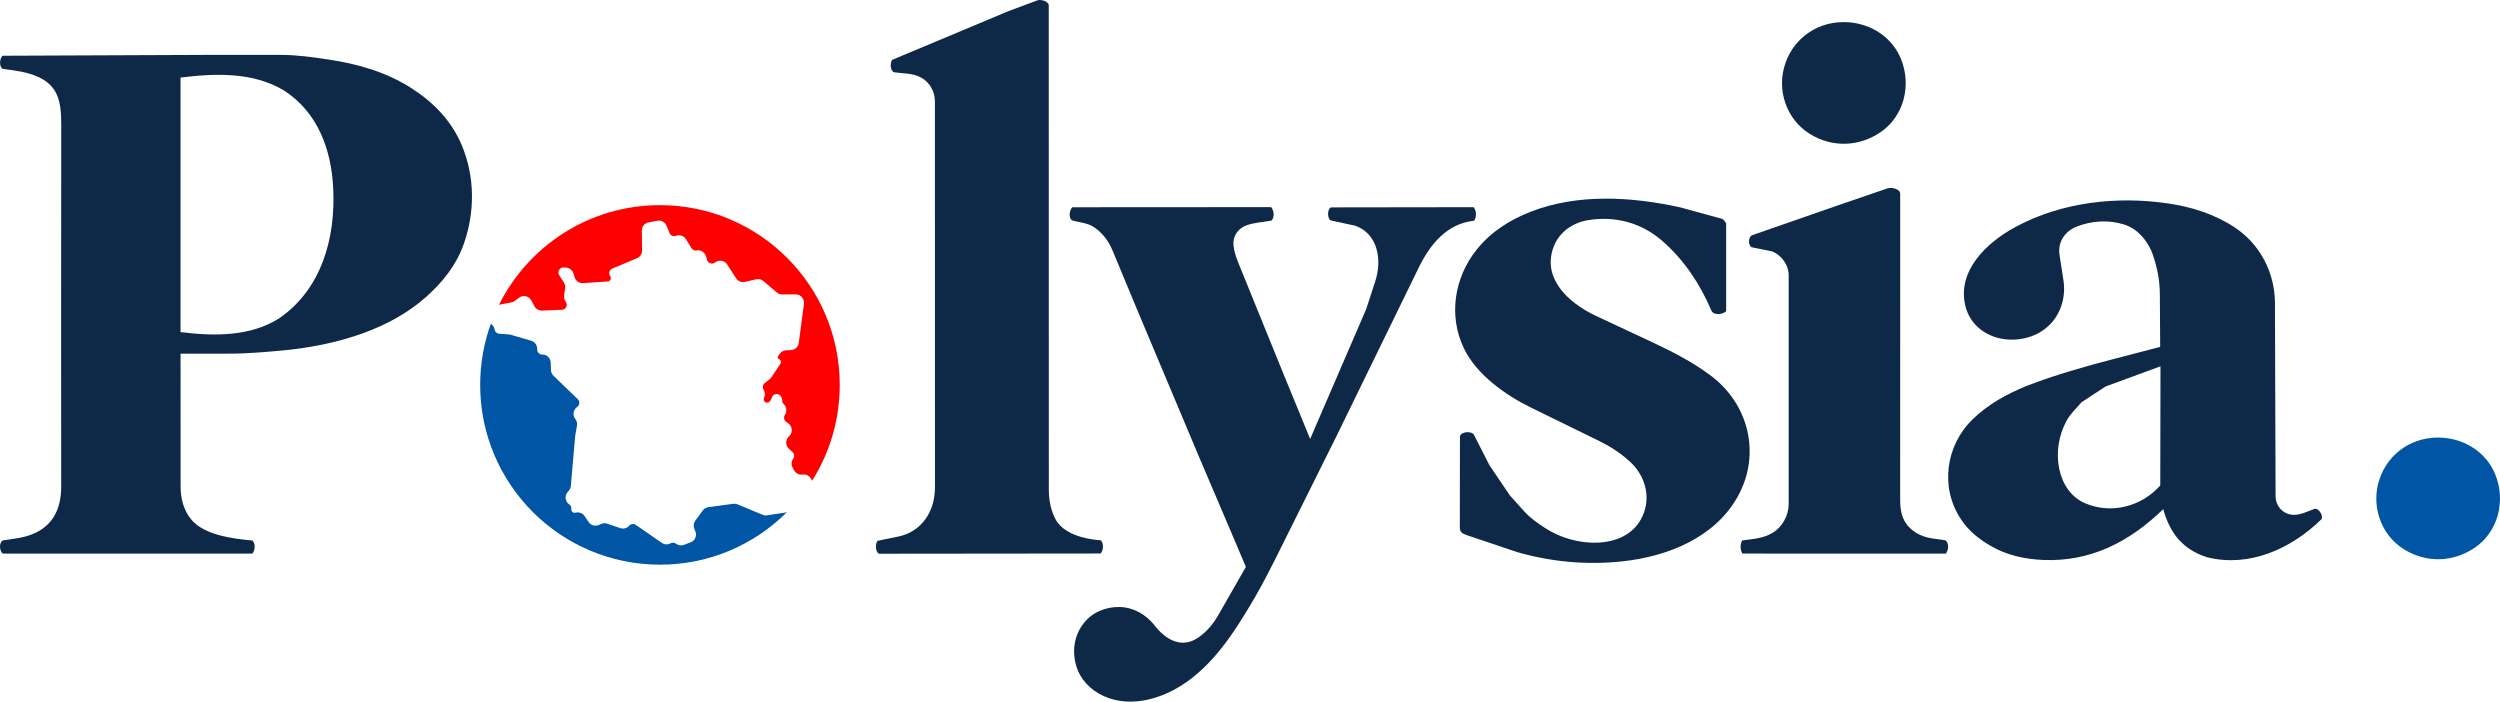
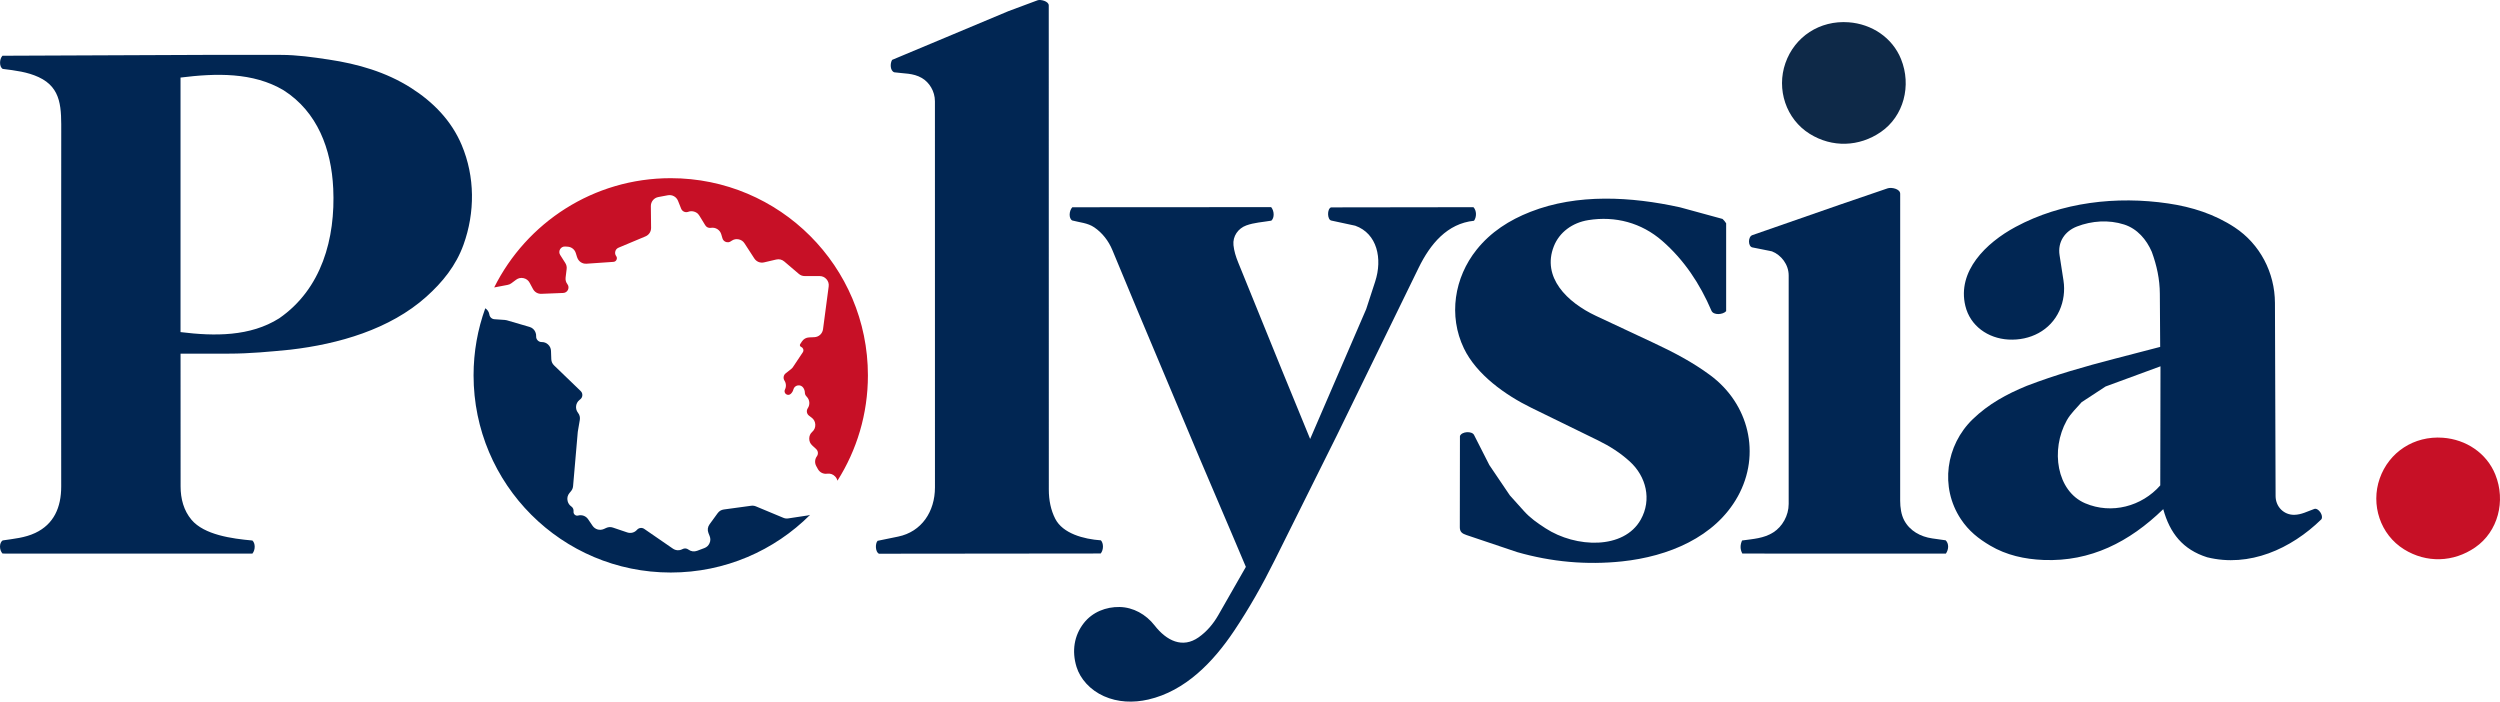
<svg xmlns="http://www.w3.org/2000/svg" width="2265.26" height="635.75" data-name="Calque 1" viewBox="0 0 2265.26 635.75">
-   <g fill="#0e2948">
-     <path d="M173.51 470.96c11.5 13.66 36.46 17.11 55.18 18.8 2.7 2.36 2.87 8.39.02 11.86L2.3 501.59c-3.03-3.21-3.14-9.71.1-11.91 10.2-1.53 20.1-2.34 29.51-6.76 16.89-7.92 23.57-23.2 23.55-42.14l-.08-143.72.11-176.58c.01-21.65.93-40.7-20.51-50.61-10.19-4.71-20.97-5.97-32.46-7.43-3.22-1.71-3.26-8.76-.3-11.93l182.61-.77h69.6c14.81 0 28.77 2.04 43.45 4.23 26.35 3.94 51.86 11.29 74.36 25.56 20.21 12.82 36.78 29.72 46.1 51.87 12.11 28.77 12.17 61.07 1.65 90.3-6.81 18.92-18.93 33.98-33.77 47.24-32.98 29.48-79.39 42.81-123.09 47.9-18.65 1.83-36.72 3.58-55.55 3.59l-43.98.03.04 120.32c0 11.17 2.83 21.81 9.87 30.17Zm128.42-300.28c-1.65-35.48-14.27-69.3-44.86-88.83-27.76-16.57-61.59-15.54-93.49-11.57v230.64c30.78 3.8 63.06 4.14 89.41-12.5 38.38-26.53 51.07-72.18 48.95-117.73ZM1776.7 470.31c-19.08-28.85-13.67-66.89 10.92-90.57 14.2-13.68 30.57-22.64 48.88-30.14 26.06-10.01 52.27-17.43 79.33-24.47l41.52-10.8-.31-48.16c-.08-13.32-2.79-25.63-7.3-38-4.82-11.13-13.12-20.91-25.05-24.74-13.95-4.49-29.39-3.37-42.72 1.79-11.15 4.31-17.62 14.14-15.8 25.94l3.55 22.94c1.44 9.31.17 18.88-3.64 27.31-8.2 18.15-26.74 27.4-46.37 26.25-18.37-1.08-34.53-12.29-38.91-30.53-7.54-31.41 18.66-57.06 45.48-71.5 41.77-22.5 91.5-28.18 138.34-21.28 21.65 3.19 42.03 9.7 60.26 21.71 22.89 15.08 36.37 40.93 36.46 68.48l.58 174.9c.03 9.85 7.6 17.17 16.88 17.04 6.51-.09 12.02-3.14 18.17-5.32 3.7-1.31 8.75 6.13 6.4 9.42-27.42 26.81-65.32 43.82-103.46 34.37-22.01-6.96-33.8-21.79-39.78-43.61-30.7 29.8-65.91 47.74-108.43 46.05-17.17-.68-33.66-4.33-48.35-13-10.58-6.24-19.45-13.21-26.64-24.07Zm112.76-14.26c23.88 10.15 51.23 2.81 67.97-16.22l.19-107.92-49.73 18.28-21.7 14.21c-4.65 5.44-9.92 10.15-13.49 16.54-14.86 26.62-9.21 64.07 16.76 75.12ZM795.21 490.03l18.59-3.82c21.36-4.39 33.37-22.76 33.37-44.54l-.03-349.9c0-9.06-5.05-17.14-11.83-21.09-7.93-4.63-16.41-3.92-25.02-5.17-3.75-1.34-3.94-7.94-1.94-11.25l105.42-44.17L940.19.25c2.56-.95 10.09.78 10.09 4.68l.06 438.71c0 9.5 1.77 18.5 5.82 26.42 6.87 13.41 25.75 18.44 41.37 19.54 2.46 2.66 2.59 8.48-.17 11.92l-200.86.21c-3.27-1.27-3.74-9.03-1.3-11.7Z" />
-     <path d="m1210.95 395.28-55.92 112.32c-11.15 22.4-23.02 43.42-36.84 64.07-18.83 28.14-44.15 54.45-77.66 62.17-13.76 3.17-27.78 2.55-40.26-3.02s-21.47-15.68-24.82-26.53c-4.44-14.4-2.16-28.51 6.59-39.69 7.85-10.04 20.15-14.83 32.5-14.59 12.28.25 23.8 6.62 31.66 16.72 10.8 13.88 25.29 21.04 39.92 10.72 7.35-5.19 13.22-12.1 17.77-20.05l25-43.74-12.96-30.58-29.28-68.65-55.86-132.84-22.9-55.07c-3.45-8.29-9.07-15.55-16.38-20.52-5.98-4.07-13.07-4.38-19.98-6.24-3.29-1.87-2.9-8.71.09-11.97l180.19-.11c2.97 3.64 2.98 9.87.14 12.26-7.92 1.36-15.49 1.69-22.74 4.34s-12.4 9.68-11.56 17.86c.54 5.23 2.12 10.37 4.2 15.48l39.76 97.89 13.37 32.6 12.15 29.65 50.78-117.66 8.15-25.01c6.72-20.63 1.89-43.46-18.08-50.58l-21.71-4.67c-3.7-.8-3.92-10.54-.24-11.93l129.07-.18c2.98 3.15 2.94 8.89.51 12.3-24.31 2.49-39.66 21.09-50.18 42.63l-74.46 152.6Zm117.83 89.52c-3.83-1.29-6.04-2.76-6.03-7.03l.11-82.66c1.56-4.25 10.88-4.72 12.77-1l13.88 27.3 18.54 27.41 12.79 14.23c5.76 6.41 12.13 10.8 19.58 15.64 27.44 17.81 70.98 19.45 86.29-7.9 10.08-18.01 5.02-39.03-10.02-52.69-8.6-7.81-18.11-13.88-28.77-19.09l-60.31-29.48c-23.66-11.56-49.74-30.14-61.14-53.84-14.22-29.55-8.78-64.16 11.57-89.54 12.83-16 29.57-26.72 48.75-34.23 42.46-16.63 91.13-13.82 135.48-4.07l38.54 10.53c1.08.96 2.36 2.52 3.26 3.95v79.62c-2.95 3.26-11.48 3.89-13.32-.42-10.44-24.39-24.75-46-44.64-63.32-18.78-16.36-42.43-22.68-66.93-18.76-14.57 2.33-26.25 11.06-31.23 23.69-11.08 28.1 11.95 50.78 38.09 63.03l51.63 24.19c18.57 8.7 35.84 17.65 52.07 29.69 34.81 25.81 46.19 71.33 24.87 109.8-20.56 37.09-63.23 54.43-104.86 58.83-32.18 3.4-63.93.5-95.06-8.42l-45.88-15.45Z" />
-     <path d="M1578.52 489.74c10.35-1.45 19.64-1.89 28.22-7.3 8.16-5.15 13.99-15.25 13.99-25.79V249.62c0-10-6.77-18.53-15.13-21.86l-17.78-3.58c-3.99-.8-4.14-9.69 0-11.13l79.2-27.56 43.35-14.83c3.37-1.15 11.41.36 11.4 4.96l-.02 278.04c0 6.28.97 12.71 3.58 17.7 5.1 9.72 15 15 25.44 16.49l12.21 1.73c3.11 3.05 2.79 8.34.18 12.07l-184.42-.07c-2.14-3.88-2.02-7.89-.23-11.85Zm144.03-436.15c9.65 23.9 2.47 51.68-18.27 65.98-19.67 13.56-44.17 14.36-64.5 1.7-21.53-13.4-30.29-40.43-22-64.12 8.35-23.88 31.04-38.89 57.27-36.96 20.88 1.54 39.59 13.78 47.51 33.4Z" />
-   </g>
-   <path fill="#0055a4" d="M2261.03 430.04c9.65 23.9 2.47 51.68-18.27 65.98-19.67 13.56-44.17 14.36-64.5 1.7-21.53-13.4-30.29-40.43-22-64.12 8.35-23.88 31.04-38.89 57.27-36.96 20.88 1.54 39.59 13.78 47.51 33.4Z" />
+   <path fill="#012653" d="M173.51 470.96c11.5 13.66 36.46 17.11 55.18 18.8 2.7 2.36 2.87 8.39.02 11.86L2.3 501.59c-3.03-3.21-3.14-9.71.1-11.91 10.2-1.53 20.1-2.34 29.51-6.76 16.89-7.92 23.57-23.2 23.55-42.14l-.08-143.72.11-176.58c.01-21.65.93-40.7-20.51-50.61-10.19-4.71-20.97-5.97-32.46-7.43-3.22-1.71-3.26-8.76-.3-11.93l182.61-.77h69.6c14.81 0 28.77 2.04 43.45 4.23 26.35 3.94 51.86 11.29 74.36 25.56 20.21 12.82 36.78 29.72 46.1 51.87 12.11 28.77 12.17 61.07 1.65 90.3-6.81 18.92-18.93 33.98-33.77 47.24-32.98 29.48-79.39 42.81-123.09 47.9-18.65 1.83-36.72 3.58-55.55 3.59l-43.98.03.04 120.32c0 11.17 2.83 21.81 9.87 30.17Zm128.42-300.28c-1.65-35.48-14.27-69.3-44.86-88.83-27.76-16.57-61.59-15.54-93.49-11.57v230.64c30.78 3.8 63.06 4.14 89.41-12.5 38.38-26.53 51.07-72.18 48.95-117.73ZM1776.7 470.31c-19.08-28.85-13.67-66.89 10.92-90.57 14.2-13.68 30.57-22.64 48.88-30.14 26.06-10.01 52.27-17.43 79.33-24.47l41.52-10.8-.31-48.16c-.08-13.32-2.79-25.63-7.3-38-4.82-11.13-13.12-20.91-25.05-24.74-13.95-4.49-29.39-3.37-42.72 1.79-11.15 4.31-17.62 14.14-15.8 25.94l3.55 22.94c1.44 9.31.17 18.88-3.64 27.31-8.2 18.15-26.74 27.4-46.37 26.25-18.37-1.08-34.53-12.29-38.91-30.53-7.54-31.41 18.66-57.06 45.48-71.5 41.77-22.5 91.5-28.18 138.34-21.28 21.65 3.19 42.03 9.7 60.26 21.71 22.89 15.08 36.37 40.93 36.46 68.48l.58 174.9c.03 9.85 7.6 17.17 16.88 17.04 6.51-.09 12.02-3.14 18.17-5.32 3.7-1.31 8.75 6.13 6.4 9.42-27.42 26.81-65.32 43.82-103.46 34.37-22.01-6.96-33.8-21.79-39.78-43.61-30.7 29.8-65.91 47.74-108.43 46.05-17.17-.68-33.66-4.33-48.35-13-10.58-6.24-19.45-13.21-26.64-24.07Zm112.76-14.26c23.88 10.15 51.23 2.81 67.97-16.22l.19-107.92-49.73 18.28-21.7 14.21c-4.65 5.44-9.92 10.15-13.49 16.54-14.86 26.62-9.21 64.07 16.76 75.12ZM795.21 490.03l18.59-3.82c21.36-4.39 33.37-22.76 33.37-44.54l-.03-349.9c0-9.06-5.05-17.14-11.83-21.09-7.93-4.63-16.41-3.92-25.02-5.17-3.75-1.34-3.94-7.94-1.94-11.25l105.42-44.17L940.19.25c2.56-.95 10.09.78 10.09 4.68l.06 438.71c0 9.5 1.77 18.5 5.82 26.42 6.87 13.41 25.75 18.44 41.37 19.54 2.46 2.66 2.59 8.48-.17 11.92l-200.86.21c-3.27-1.27-3.74-9.03-1.3-11.7Z" />
+   <path fill="#012653" d="m1210.95 395.28-55.92 112.32c-11.15 22.4-23.02 43.42-36.84 64.07-18.83 28.14-44.15 54.45-77.66 62.17-13.76 3.17-27.78 2.55-40.26-3.02s-21.47-15.68-24.82-26.53c-4.44-14.4-2.16-28.51 6.59-39.69 7.85-10.04 20.15-14.83 32.5-14.59 12.28.25 23.8 6.62 31.66 16.72 10.8 13.88 25.29 21.04 39.92 10.72 7.35-5.19 13.22-12.1 17.77-20.05l25-43.74-12.96-30.58-29.28-68.65-55.86-132.84-22.9-55.07c-3.45-8.29-9.07-15.55-16.38-20.52-5.98-4.07-13.07-4.38-19.98-6.24-3.29-1.87-2.9-8.71.09-11.97l180.19-.11c2.97 3.64 2.98 9.87.14 12.26-7.92 1.36-15.49 1.69-22.74 4.34s-12.4 9.68-11.56 17.86c.54 5.23 2.12 10.37 4.2 15.48l39.76 97.89 13.37 32.6 12.15 29.65 50.78-117.66 8.15-25.01c6.72-20.63 1.89-43.46-18.08-50.58l-21.71-4.67c-3.7-.8-3.92-10.54-.24-11.93l129.07-.18c2.98 3.15 2.94 8.89.51 12.3-24.31 2.49-39.66 21.09-50.18 42.63l-74.46 152.6Zm117.83 89.52c-3.83-1.29-6.04-2.76-6.03-7.03l.11-82.66c1.56-4.25 10.88-4.72 12.77-1l13.88 27.3 18.54 27.41 12.79 14.23c5.76 6.41 12.13 10.8 19.58 15.64 27.44 17.81 70.98 19.45 86.29-7.9 10.08-18.01 5.02-39.03-10.02-52.69-8.6-7.81-18.11-13.88-28.77-19.09l-60.31-29.48c-23.66-11.56-49.74-30.14-61.14-53.84-14.22-29.55-8.78-64.16 11.57-89.54 12.83-16 29.57-26.72 48.75-34.23 42.46-16.63 91.13-13.82 135.48-4.07l38.54 10.53c1.08.96 2.36 2.52 3.26 3.95v79.62c-2.95 3.26-11.48 3.89-13.32-.42-10.44-24.39-24.75-46-44.64-63.32-18.78-16.36-42.43-22.68-66.93-18.76-14.57 2.33-26.25 11.06-31.23 23.69-11.08 28.1 11.95 50.78 38.09 63.03l51.63 24.19c18.57 8.7 35.84 17.65 52.07 29.69 34.81 25.81 46.19 71.33 24.87 109.8-20.56 37.09-63.23 54.43-104.86 58.83-32.18 3.4-63.93.5-95.06-8.42l-45.88-15.45Z" />
+   <path fill="#012653" d="M1578.52 489.74c10.35-1.45 19.64-1.89 28.22-7.3 8.16-5.15 13.99-15.25 13.99-25.79V249.62c0-10-6.77-18.53-15.13-21.86l-17.78-3.58c-3.99-.8-4.14-9.69 0-11.13l79.2-27.56 43.35-14.83c3.37-1.15 11.41.36 11.4 4.96l-.02 278.04c0 6.28.97 12.71 3.58 17.7 5.1 9.72 15 15 25.44 16.49l12.21 1.73c3.11 3.05 2.79 8.34.18 12.07l-184.42-.07c-2.14-3.88-2.02-7.89-.23-11.85Z" />
+   <path fill="#0e2948" d="M1722.55 53.59c9.65 23.9 2.47 51.68-18.27 65.98-19.67 13.56-44.17 14.36-64.5 1.7-21.53-13.4-30.29-40.43-22-64.12 8.35-23.88 31.04-38.89 57.27-36.96 20.88 1.54 39.59 13.78 47.51 33.4Z" />
+   <path fill="#c71026" d="M2261.03 430.04c9.65 23.9 2.47 51.68-18.27 65.98-19.67 13.56-44.17 14.36-64.5 1.7-21.53-13.4-30.29-40.43-22-64.12 8.35-23.88 31.04-38.89 57.27-36.96 20.88 1.54 39.59 13.78 47.51 33.4Z" />
  <g fill-rule="evenodd">
-     <path fill="#0055a4" d="m481.31 308.76-18.72-5.47c-.55-.16-1.03-.25-1.6-.28l-8.67-.61c-2.15-.15-3.85-1.72-4.18-3.85a7.45 7.45 0 0 0-3.38-5.2c-6.26 17.3-9.67 35.96-9.67 55.41 0 89.96 72.93 162.89 162.89 162.89 44.94 0 85.63-18.2 115.11-47.63-.53.21-1.09.36-1.7.45l-16.35 2.48c-1.43.22-2.71.06-4.05-.5L668.32 457c-1.3-.54-2.54-.7-3.94-.51l-22.55 3.07c-2.12.29-3.84 1.32-5.1 3.04l-6.69 9.18c-1.58 2.16-1.91 4.76-.92 7.25l1 2.53c.78 1.96.74 3.93-.12 5.86-.85 1.93-2.29 3.28-4.26 4.02l-5.98 2.25c-2.5.94-5.15.55-7.2-1.01-1.46-1.11-3.33-1.25-4.94-.36-2.47 1.36-5.49 1.24-7.91-.43l-23.63-16.27c-1.91-1.31-4.46-1-5.99.74-2.04 2.32-5.15 3.16-8.11 2.15l-11.77-3.99c-1.9-.64-3.75-.55-5.57.28l-1.88.85c-3.39 1.54-7.31.44-9.41-2.64l-3.66-5.4a7.59 7.59 0 0 0-8.24-3.06c-1 .27-1.97.05-2.76-.62-.78-.67-1.15-1.6-1.04-2.63v-.1c.19-1.7-.52-3.25-1.93-4.23-1.47-1.01-2.49-2.49-2.96-4.32-.62-2.43-.09-4.8 1.52-6.73l1.24-1.48c1.03-1.24 1.59-2.59 1.73-4.2l3.87-44.68c.02-.22.04-.4.08-.62l1.6-9.34c.37-2.17-.13-4.19-1.49-5.93l-.03-.03c-2.53-3.25-1.99-7.94 1.2-10.53l.73-.59c1.05-.85 1.62-1.99 1.68-3.34s-.42-2.53-1.39-3.47l-21.94-21.17c-1.47-1.42-2.24-3.14-2.31-5.18l-.24-6.8c-.08-2.13-.92-3.93-2.5-5.36-1.47-1.33-3.2-1.98-5.15-1.95-1.31.02-2.45-.45-3.35-1.4-.91-.95-1.33-2.1-1.26-3.41.07-1.17-.15-2.34-.66-3.49-.94-2.11-2.58-3.55-4.8-4.2Z" />
-     <path fill="red" d="M520.66 251.24c1.06 3.39 4.21 5.55 7.75 5.31l22.25-1.52c1.13-.08 2.07-.72 2.54-1.75.48-1.03.36-2.16-.31-3.07-.62-.84-.92-1.87-.85-2.98.12-1.76 1.15-3.21 2.78-3.89l22.28-9.35c2.9-1.22 4.68-3.92 4.65-7.07l-.19-17.91a7.53 7.53 0 0 1 6.18-7.53l7.84-1.47c3.59-.67 7.08 1.24 8.43 4.63l2.59 6.47a4.544 4.544 0 0 0 5.86 2.55c1.26-.49 2.61-.61 4.04-.35 2.2.4 3.94 1.59 5.11 3.49l4.92 8.01c.99 1.62 2.78 2.42 4.65 2.1a7.57 7.57 0 0 1 8.55 5.33l.97 3.31c.42 1.43 1.41 2.48 2.81 2.99s2.83.34 4.07-.49l.79-.53c1.75-1.17 3.68-1.54 5.74-1.12 2.06.43 3.68 1.53 4.82 3.3l8.08 12.46c1.77 2.73 4.91 4 8.08 3.26l10.04-2.34c2.42-.56 4.75 0 6.64 1.61l12.02 10.24c1.43 1.22 3.04 1.81 4.91 1.81h12.25c2.26 0 4.21.88 5.7 2.58s2.11 3.75 1.81 5.99l-4.67 35.33c-.49 3.68-3.48 6.42-7.18 6.58l-4.28.19c-2.52.11-4.64 1.32-6.02 3.43l-1.39 2.13c-.26.4-.32.85-.17 1.3s.46.78.91.95c.75.28 1.34.84 1.67 1.61.43.97.34 2.01-.25 2.9l-8.07 12.11c-.47.7-.96 1.24-1.62 1.76l-4.42 3.47a4.533 4.533 0 0 0-1.03 6.02 7.5 7.5 0 0 1 .4 7.41c-.66 1.31-.3 2.86.86 3.76 1.16.89 2.75.84 3.85-.12 1.09-.96 1.88-2.23 2.27-3.74.46-1.75 1.81-2.99 3.59-3.31s3.48.38 4.52 1.86c.83 1.18 1.32 2.6 1.37 4.13.03 1.13.42 2.09 1.18 2.92l.54.6a7.54 7.54 0 0 1 .69 9.31c-1.35 2-.9 4.69 1.02 6.16l2.2 1.68c1.86 1.41 2.88 3.38 2.98 5.71s-.76 4.38-2.5 5.94h-.01c-1.64 1.49-2.49 3.38-2.5 5.59-.01 2.2.81 4.11 2.43 5.61l3.29 3.04a4.53 4.53 0 0 1 .59 6.01c-1.69 2.32-1.94 5.45-.49 8.09l1.33 2.42c1.52 2.77 4.42 4.25 7.56 3.87l.28-.04c2.45-.3 4.7.5 6.4 2.29a7.5 7.5 0 0 1 1.93 3.52c15.94-25.17 25.17-55.02 25.17-87.02 0-89.96-72.93-162.89-162.89-162.89-63.86 0-119.15 36.75-145.84 90.26l11.12-2.12c1.18-.22 2.14-.65 3.1-1.36l3.87-2.88c1.83-1.36 3.94-1.81 6.17-1.32s3.95 1.8 5.03 3.81l2.76 5.14c1.4 2.62 4.01 4.1 6.98 3.99l17.99-.71c1.74-.07 3.19-1.03 3.93-2.6s.56-3.3-.49-4.69c-1.21-1.6-1.71-3.44-1.46-5.47l.86-7.02c.22-1.81-.15-3.44-1.13-4.98l-4.21-6.63c-.94-1.48-.97-3.23-.08-4.74s2.44-2.33 4.19-2.23l2.01.12c3.21.19 5.84 2.24 6.79 5.31l1.08 3.49Z" />
+     <path fill="#012653" d="m479.79 296.22-20.53-6c-.6-.18-1.13-.27-1.75-.31l-9.51-.66a4.934 4.934 0 0 1-4.58-4.22 8.22 8.22 0 0 0-3.71-5.71c-6.86 18.97-10.61 39.44-10.61 60.78 0 98.68 79.99 178.67 178.67 178.67 49.3 0 93.93-19.96 126.26-52.25-.58.23-1.2.39-1.86.49l-17.93 2.72c-1.57.24-2.98.07-4.44-.54l-24.86-10.36c-1.43-.59-2.79-.77-4.32-.56l-24.74 3.37c-2.33.32-4.21 1.44-5.59 3.34l-7.34 10.07c-1.73 2.37-2.09 5.23-1.01 7.95l1.1 2.78c.85 2.15.81 4.31-.13 6.42s-2.51 3.6-4.67 4.41l-6.56 2.47c-2.74 1.03-5.65.6-7.9-1.11-1.6-1.22-3.65-1.37-5.42-.4-2.71 1.49-6.02 1.36-8.67-.47l-25.92-17.85a4.97 4.97 0 0 0-6.57.81c-2.24 2.55-5.65 3.46-8.89 2.36l-12.91-4.37c-2.08-.7-4.11-.6-6.11.31l-2.06.94c-3.72 1.69-8.02.48-10.32-2.9l-4.02-5.92c-2.04-3-5.7-4.25-9.03-3.36-1.09.29-2.16.05-3.02-.68-.86-.74-1.27-1.76-1.15-2.88v-.11c.21-1.87-.57-3.57-2.11-4.63-1.61-1.11-2.73-2.74-3.24-4.74-.68-2.67-.1-5.27 1.67-7.38l1.36-1.63c1.13-1.36 1.74-2.84 1.9-4.6l4.25-49.01c.02-.24.05-.44.09-.68l1.75-10.25c.41-2.39-.15-4.59-1.63-6.5l-.03-.04c-2.77-3.56-2.19-8.71 1.32-11.55l.8-.65c1.15-.93 1.78-2.18 1.84-3.66s-.46-2.77-1.52-3.8l-24.07-23.22c-1.61-1.55-2.46-3.45-2.54-5.69l-.27-7.46c-.08-2.34-1.01-4.31-2.74-5.88-1.61-1.45-3.51-2.17-5.65-2.14-1.44.02-2.69-.5-3.68-1.53-1-1.04-1.46-2.3-1.38-3.74.07-1.28-.17-2.57-.73-3.83-1.03-2.31-2.84-3.9-5.27-4.61Z" />
+     <path fill="#c71026" d="M522.95 233.13c1.16 3.72 4.62 6.09 8.5 5.82l24.4-1.67c1.24-.09 2.27-.79 2.79-1.92s.4-2.37-.34-3.37c-.68-.92-1.01-2.05-.93-3.27.13-1.93 1.26-3.52 3.05-4.27l24.43-10.25c3.18-1.34 5.13-4.3 5.1-7.75l-.21-19.65c-.04-4.07 2.78-7.51 6.78-8.26l8.6-1.61c3.94-.74 7.76 1.36 9.25 5.08l2.84 7.1c1.01 2.53 3.89 3.78 6.43 2.8 1.38-.53 2.87-.66 4.43-.38 2.41.44 4.32 1.74 5.6 3.83l5.39 8.79c1.09 1.77 3.04 2.66 5.1 2.3a8.31 8.31 0 0 1 9.38 5.85l1.07 3.63c.46 1.57 1.54 2.72 3.08 3.28s3.11.37 4.47-.54l.87-.58c1.92-1.28 4.03-1.69 6.29-1.22s4.04 1.68 5.29 3.62l8.87 13.67c1.94 2.99 5.39 4.38 8.86 3.57l11.01-2.57c2.65-.62 5.2 0 7.28 1.77l13.18 11.23c1.57 1.33 3.33 1.98 5.39 1.98h13.43c2.48 0 4.62.97 6.25 2.83 1.63 1.87 2.31 4.11 1.99 6.57l-5.12 38.76c-.53 4.03-3.81 7.04-7.88 7.22l-4.7.2c-2.77.12-5.09 1.45-6.6 3.76l-1.52 2.34c-.29.44-.35.93-.19 1.43.16.49.51.85.99 1.04.82.31 1.46.92 1.84 1.77.47 1.07.37 2.21-.28 3.18l-8.85 13.28c-.51.77-1.05 1.35-1.78 1.93l-4.85 3.81a4.967 4.967 0 0 0-1.12 6.6c1.59 2.49 1.73 5.55.43 8.12-.72 1.44-.33 3.14.94 4.12s3.02.93 4.23-.13c1.2-1.05 2.06-2.45 2.49-4.1.51-1.92 1.99-3.28 3.94-3.63s3.81.41 4.96 2.04a8.26 8.26 0 0 1 1.5 4.53c.04 1.24.46 2.29 1.29 3.2l.59.66a8.29 8.29 0 0 1 .76 10.22 4.97 4.97 0 0 0 1.12 6.75l2.42 1.84c2.04 1.55 3.16 3.71 3.27 6.27s-.84 4.8-2.74 6.52h-.02c-1.8 1.63-2.73 3.71-2.74 6.13-.02 2.42.89 4.51 2.66 6.15l3.6 3.34a4.96 4.96 0 0 1 .64 6.59c-1.85 2.54-2.13 5.97-.53 8.87l1.46 2.65c1.67 3.04 4.85 4.67 8.29 4.24l.31-.04c2.69-.33 5.15.55 7.02 2.51 1.08 1.13 1.79 2.44 2.11 3.86 17.49-27.61 27.61-60.35 27.61-95.45 0-98.67-79.99-178.67-178.67-178.67-70.05 0-130.69 40.31-159.97 99.01l12.2-2.32c1.29-.25 2.35-.71 3.4-1.5l4.25-3.16c2.01-1.49 4.33-1.99 6.77-1.44 2.44.54 4.33 1.98 5.51 4.18l3.03 5.64c1.54 2.87 4.4 4.5 7.65 4.37l19.74-.78c1.9-.08 3.5-1.13 4.31-2.85s.62-3.62-.54-5.14c-1.33-1.75-1.87-3.78-1.6-5.99l.94-7.7c.24-1.99-.16-3.77-1.23-5.46l-4.62-7.28c-1.03-1.62-1.06-3.55-.09-5.2s2.67-2.56 4.59-2.45l2.2.13c3.52.21 6.4 2.46 7.45 5.83l1.19 3.82Z" />
  </g>
</svg>
